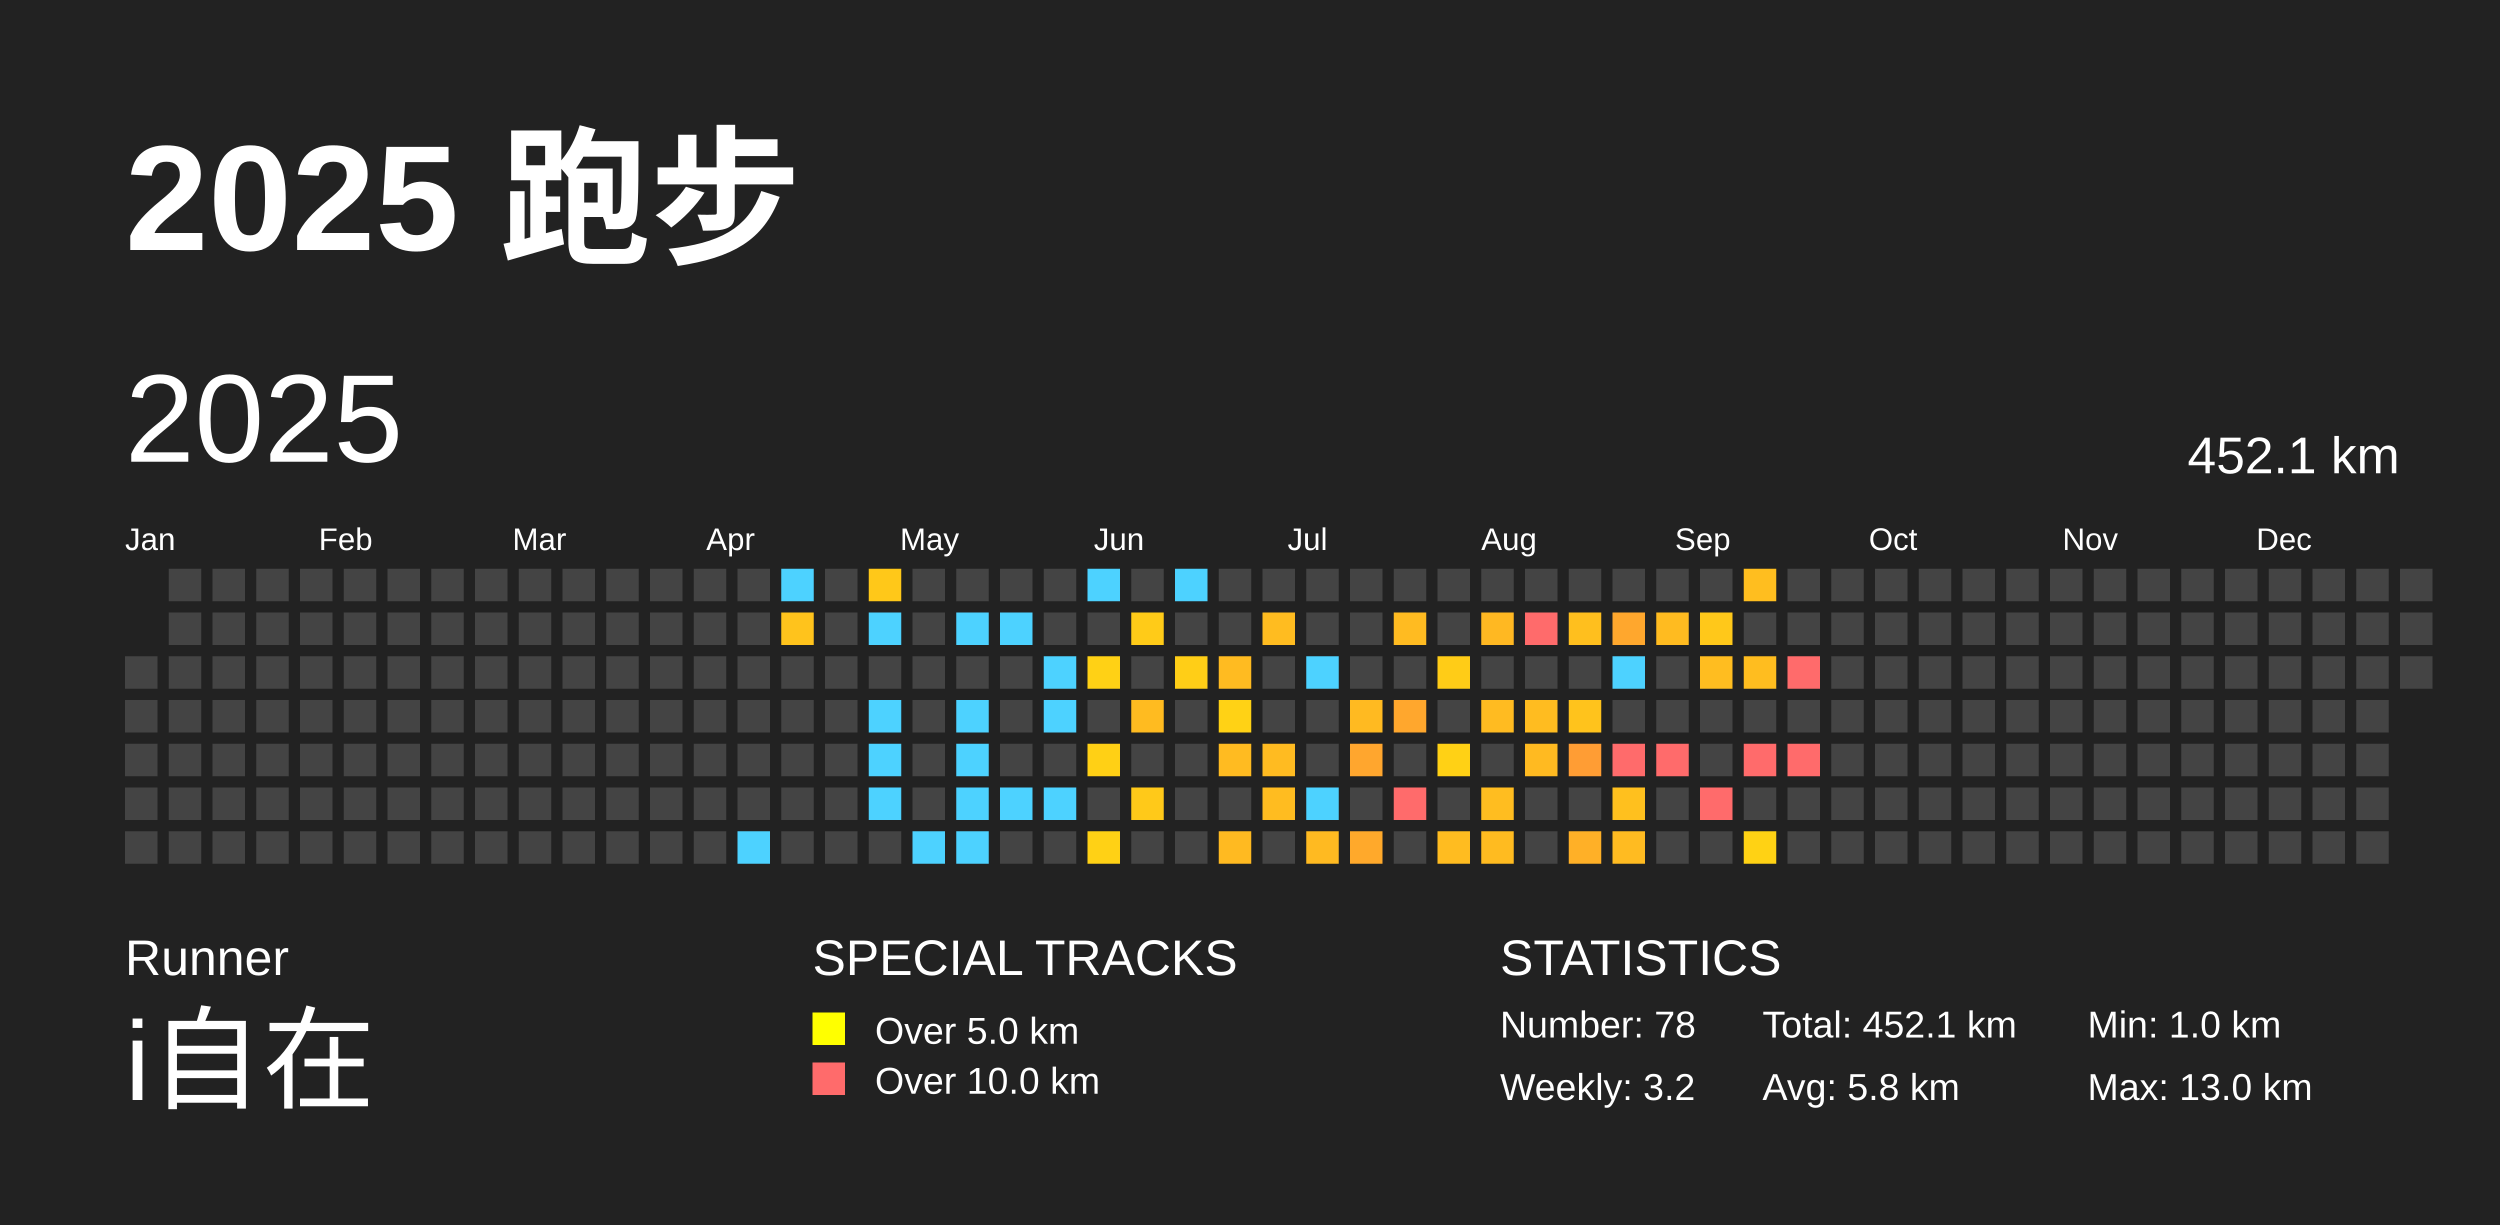
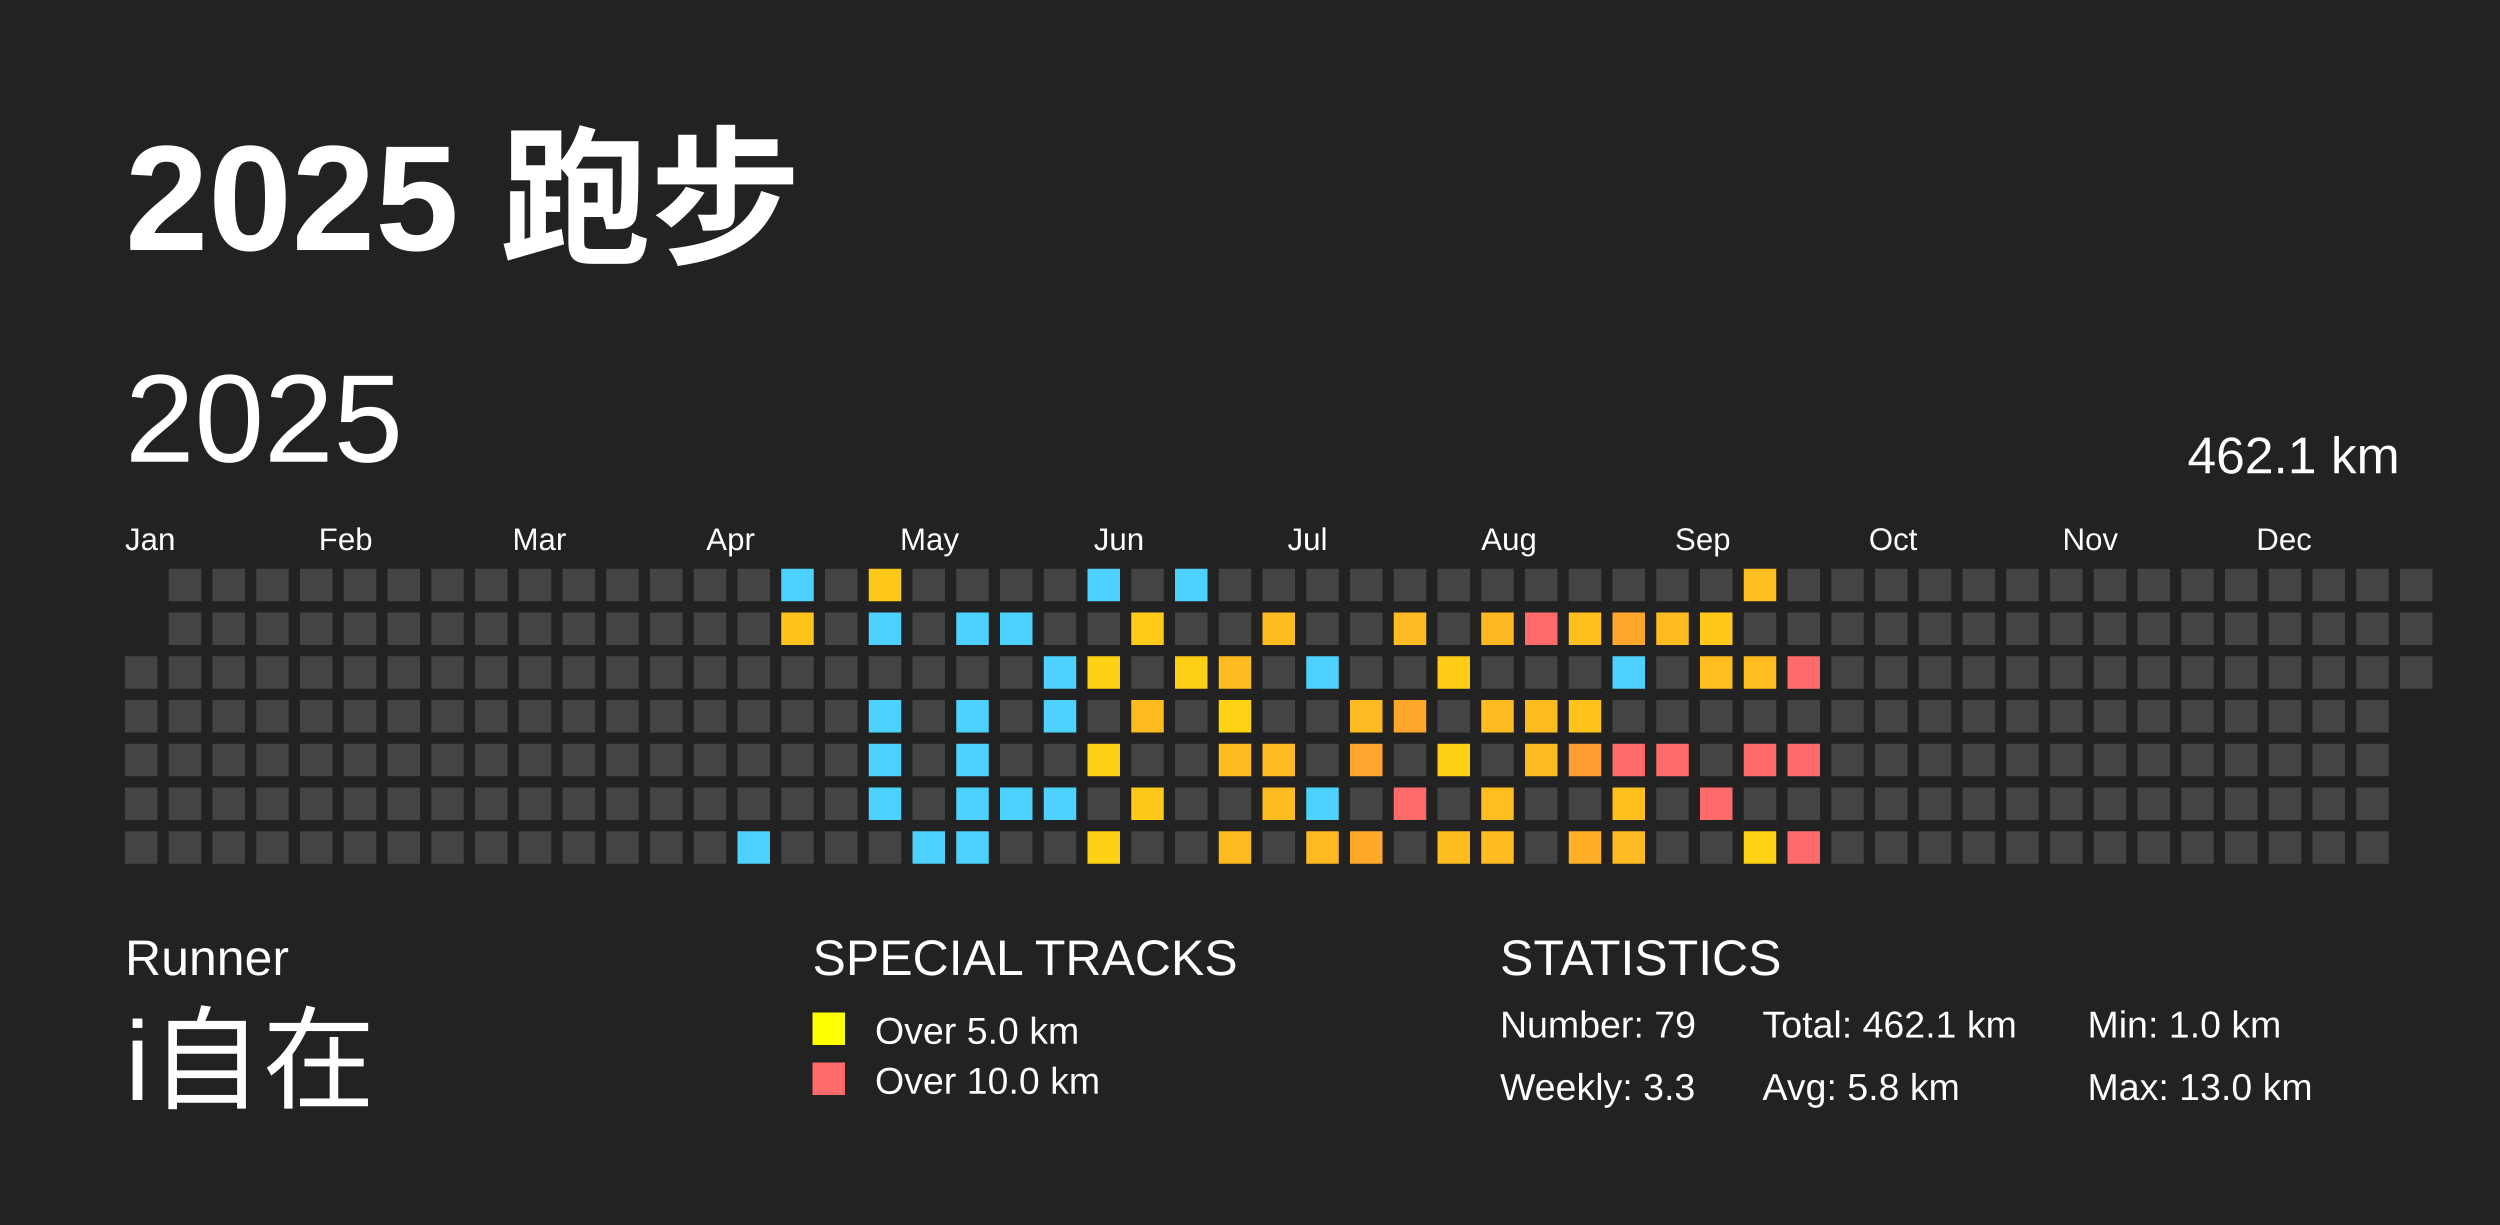
<svg xmlns="http://www.w3.org/2000/svg" baseProfile="full" height="98mm" version="1.1" viewBox="0,0,200,98" width="200mm">
  <defs />
  <rect fill="#222222" height="98" width="200" x="0" y="0" />
  <text fill="#FFFFFF" style="font-size:12px; font-family:Arial; font-weight:bold;" x="10" y="20">2025 跑步</text>
  <text fill="#FFFFFF" style="font-size:4px; font-family:Arial" x="10" y="78">Runner</text>
  <text fill="#FFFFFF" style="font-size:9px; font-family:Arial" x="10" y="88">i自在</text>
  <text fill="#FFFFFF" style="font-size:4px; font-family:Arial" x="65" y="78">SPECIAL TRACKS</text>
  <rect fill="#FFFF00" height="2.6" width="2.6" x="65" y="81" />
  <text fill="#FFFFFF" style="font-size:3px; font-family:Arial" x="70" y="83.5">Over 5.0 km</text>
  <rect fill="#FF6B6B" height="2.6" width="2.6" x="65" y="85" />
  <text fill="#FFFFFF" style="font-size:3px; font-family:Arial" x="70" y="87.5">Over 10.0 km</text>
  <text fill="#FFFFFF" style="font-size:4px; font-family:Arial" x="120" y="78">STATISTICS</text>
-   <text fill="#FFFFFF" style="font-size:3px; font-family:Arial" x="120" y="83">Number: 78</text>
-   <text fill="#FFFFFF" style="font-size:3px; font-family:Arial" x="120" y="88">Weekly: 3.2</text>
-   <text fill="#FFFFFF" style="font-size:3px; font-family:Arial" x="141" y="83">Total: 452.1 km</text>
+   <text fill="#FFFFFF" style="font-size:3px; font-family:Arial" x="120" y="83">Number: 79</text>
+   <text fill="#FFFFFF" style="font-size:3px; font-family:Arial" x="120" y="88">Weekly: 3.3</text>
+   <text fill="#FFFFFF" style="font-size:3px; font-family:Arial" x="141" y="83">Total: 462.1 km</text>
  <text fill="#FFFFFF" style="font-size:3px; font-family:Arial" x="141" y="88">Avg: 5.8 km</text>
  <text fill="#FFFFFF" style="font-size:3px; font-family:Arial" x="167" y="83">Min: 1.0 km</text>
  <text fill="#FFFFFF" style="font-size:3px; font-family:Arial" x="167" y="88">Max: 13.0 km</text>
  <text dominant-baseline="hanging" fill="#FFFFFF" style="font-size:10.0px; font-family:Arial;" x="10" y="30">2025</text>
-   <text dominant-baseline="hanging" fill="#FFFFFF" style="font-size:4.125px; font-family:Arial;" x="175" y="35">452.1 km</text>
+   <text dominant-baseline="hanging" fill="#FFFFFF" style="font-size:4.125px; font-family:Arial;" x="175" y="35">462.1 km</text>
  <text fill="#FFFFFF" style="font-size:2.5px; font-family:Arial" x="10.0" y="44">Jan</text>
  <text fill="#FFFFFF" style="font-size:2.5px; font-family:Arial" x="25.5" y="44">Feb</text>
  <text fill="#FFFFFF" style="font-size:2.5px; font-family:Arial" x="41.0" y="44">Mar</text>
  <text fill="#FFFFFF" style="font-size:2.5px; font-family:Arial" x="56.5" y="44">Apr</text>
  <text fill="#FFFFFF" style="font-size:2.5px; font-family:Arial" x="72.0" y="44">May</text>
  <text fill="#FFFFFF" style="font-size:2.5px; font-family:Arial" x="87.5" y="44">Jun</text>
  <text fill="#FFFFFF" style="font-size:2.5px; font-family:Arial" x="103.0" y="44">Jul</text>
  <text fill="#FFFFFF" style="font-size:2.5px; font-family:Arial" x="118.5" y="44">Aug</text>
  <text fill="#FFFFFF" style="font-size:2.5px; font-family:Arial" x="134.0" y="44">Sep</text>
  <text fill="#FFFFFF" style="font-size:2.5px; font-family:Arial" x="149.5" y="44">Oct</text>
  <text fill="#FFFFFF" style="font-size:2.5px; font-family:Arial" x="165.0" y="44">Nov</text>
  <text fill="#FFFFFF" style="font-size:2.5px; font-family:Arial" x="180.5" y="44">Dec</text>
  <rect fill="#444444" height="2.6" width="2.6" x="10.0" y="52.5" />
  <rect fill="#444444" height="2.6" width="2.6" x="10.0" y="56.0" />
  <rect fill="#444444" height="2.6" width="2.6" x="10.0" y="59.5" />
  <rect fill="#444444" height="2.6" width="2.6" x="10.0" y="63.0" />
  <rect fill="#444444" height="2.6" width="2.6" x="10.0" y="66.5" />
  <rect fill="#444444" height="2.6" width="2.6" x="13.5" y="45.5" />
  <rect fill="#444444" height="2.6" width="2.6" x="13.5" y="49.0" />
  <rect fill="#444444" height="2.6" width="2.6" x="13.5" y="52.5" />
  <rect fill="#444444" height="2.6" width="2.6" x="13.5" y="56.0" />
  <rect fill="#444444" height="2.6" width="2.6" x="13.5" y="59.5" />
  <rect fill="#444444" height="2.6" width="2.6" x="13.5" y="63.0" />
  <rect fill="#444444" height="2.6" width="2.6" x="13.5" y="66.5" />
  <rect fill="#444444" height="2.6" width="2.6" x="17.0" y="45.5" />
  <rect fill="#444444" height="2.6" width="2.6" x="17.0" y="49.0" />
  <rect fill="#444444" height="2.6" width="2.6" x="17.0" y="52.5" />
  <rect fill="#444444" height="2.6" width="2.6" x="17.0" y="56.0" />
  <rect fill="#444444" height="2.6" width="2.6" x="17.0" y="59.5" />
  <rect fill="#444444" height="2.6" width="2.6" x="17.0" y="63.0" />
  <rect fill="#444444" height="2.6" width="2.6" x="17.0" y="66.5" />
  <rect fill="#444444" height="2.6" width="2.6" x="20.5" y="45.5" />
  <rect fill="#444444" height="2.6" width="2.6" x="20.5" y="49.0" />
  <rect fill="#444444" height="2.6" width="2.6" x="20.5" y="52.5" />
  <rect fill="#444444" height="2.6" width="2.6" x="20.5" y="56.0" />
  <rect fill="#444444" height="2.6" width="2.6" x="20.5" y="59.5" />
  <rect fill="#444444" height="2.6" width="2.6" x="20.5" y="63.0" />
  <rect fill="#444444" height="2.6" width="2.6" x="20.5" y="66.5" />
  <rect fill="#444444" height="2.6" width="2.6" x="24.0" y="45.5" />
  <rect fill="#444444" height="2.6" width="2.6" x="24.0" y="49.0" />
  <rect fill="#444444" height="2.6" width="2.6" x="24.0" y="52.5" />
  <rect fill="#444444" height="2.6" width="2.6" x="24.0" y="56.0" />
  <rect fill="#444444" height="2.6" width="2.6" x="24.0" y="59.5" />
  <rect fill="#444444" height="2.6" width="2.6" x="24.0" y="63.0" />
  <rect fill="#444444" height="2.6" width="2.6" x="24.0" y="66.5" />
  <rect fill="#444444" height="2.6" width="2.6" x="27.5" y="45.5" />
  <rect fill="#444444" height="2.6" width="2.6" x="27.5" y="49.0" />
  <rect fill="#444444" height="2.6" width="2.6" x="27.5" y="52.5" />
  <rect fill="#444444" height="2.6" width="2.6" x="27.5" y="56.0" />
  <rect fill="#444444" height="2.6" width="2.6" x="27.5" y="59.5" />
  <rect fill="#444444" height="2.6" width="2.6" x="27.5" y="63.0" />
  <rect fill="#444444" height="2.6" width="2.6" x="27.5" y="66.5" />
  <rect fill="#444444" height="2.6" width="2.6" x="31.0" y="45.5" />
  <rect fill="#444444" height="2.6" width="2.6" x="31.0" y="49.0" />
  <rect fill="#444444" height="2.6" width="2.6" x="31.0" y="52.5" />
  <rect fill="#444444" height="2.6" width="2.6" x="31.0" y="56.0" />
  <rect fill="#444444" height="2.6" width="2.6" x="31.0" y="59.5" />
  <rect fill="#444444" height="2.6" width="2.6" x="31.0" y="63.0" />
  <rect fill="#444444" height="2.6" width="2.6" x="31.0" y="66.5" />
  <rect fill="#444444" height="2.6" width="2.6" x="34.5" y="45.5" />
  <rect fill="#444444" height="2.6" width="2.6" x="34.5" y="49.0" />
  <rect fill="#444444" height="2.6" width="2.6" x="34.5" y="52.5" />
  <rect fill="#444444" height="2.6" width="2.6" x="34.5" y="56.0" />
  <rect fill="#444444" height="2.6" width="2.6" x="34.5" y="59.5" />
  <rect fill="#444444" height="2.6" width="2.6" x="34.5" y="63.0" />
  <rect fill="#444444" height="2.6" width="2.6" x="34.5" y="66.5" />
  <rect fill="#444444" height="2.6" width="2.6" x="38.0" y="45.5" />
  <rect fill="#444444" height="2.6" width="2.6" x="38.0" y="49.0" />
  <rect fill="#444444" height="2.6" width="2.6" x="38.0" y="52.5" />
  <rect fill="#444444" height="2.6" width="2.6" x="38.0" y="56.0" />
  <rect fill="#444444" height="2.6" width="2.6" x="38.0" y="59.5" />
  <rect fill="#444444" height="2.6" width="2.6" x="38.0" y="63.0" />
  <rect fill="#444444" height="2.6" width="2.6" x="38.0" y="66.5" />
  <rect fill="#444444" height="2.6" width="2.6" x="41.5" y="45.5" />
  <rect fill="#444444" height="2.6" width="2.6" x="41.5" y="49.0" />
  <rect fill="#444444" height="2.6" width="2.6" x="41.5" y="52.5" />
  <rect fill="#444444" height="2.6" width="2.6" x="41.5" y="56.0" />
  <rect fill="#444444" height="2.6" width="2.6" x="41.5" y="59.5" />
  <rect fill="#444444" height="2.6" width="2.6" x="41.5" y="63.0" />
  <rect fill="#444444" height="2.6" width="2.6" x="41.5" y="66.5" />
  <rect fill="#444444" height="2.6" width="2.6" x="45.0" y="45.5" />
  <rect fill="#444444" height="2.6" width="2.6" x="45.0" y="49.0" />
  <rect fill="#444444" height="2.6" width="2.6" x="45.0" y="52.5" />
  <rect fill="#444444" height="2.6" width="2.6" x="45.0" y="56.0" />
  <rect fill="#444444" height="2.6" width="2.6" x="45.0" y="59.5" />
  <rect fill="#444444" height="2.6" width="2.6" x="45.0" y="63.0" />
  <rect fill="#444444" height="2.6" width="2.6" x="45.0" y="66.5" />
  <rect fill="#444444" height="2.6" width="2.6" x="48.5" y="45.5" />
  <rect fill="#444444" height="2.6" width="2.6" x="48.5" y="49.0" />
  <rect fill="#444444" height="2.6" width="2.6" x="48.5" y="52.5" />
  <rect fill="#444444" height="2.6" width="2.6" x="48.5" y="56.0" />
  <rect fill="#444444" height="2.6" width="2.6" x="48.5" y="59.5" />
  <rect fill="#444444" height="2.6" width="2.6" x="48.5" y="63.0" />
  <rect fill="#444444" height="2.6" width="2.6" x="48.5" y="66.5" />
  <rect fill="#444444" height="2.6" width="2.6" x="52.0" y="45.5" />
  <rect fill="#444444" height="2.6" width="2.6" x="52.0" y="49.0" />
  <rect fill="#444444" height="2.6" width="2.6" x="52.0" y="52.5" />
  <rect fill="#444444" height="2.6" width="2.6" x="52.0" y="56.0" />
  <rect fill="#444444" height="2.6" width="2.6" x="52.0" y="59.5" />
  <rect fill="#444444" height="2.6" width="2.6" x="52.0" y="63.0" />
  <rect fill="#444444" height="2.6" width="2.6" x="52.0" y="66.5" />
  <rect fill="#444444" height="2.6" width="2.6" x="55.5" y="45.5" />
  <rect fill="#444444" height="2.6" width="2.6" x="55.5" y="49.0" />
  <rect fill="#444444" height="2.6" width="2.6" x="55.5" y="52.5" />
  <rect fill="#444444" height="2.6" width="2.6" x="55.5" y="56.0" />
  <rect fill="#444444" height="2.6" width="2.6" x="55.5" y="59.5" />
  <rect fill="#444444" height="2.6" width="2.6" x="55.5" y="63.0" />
  <rect fill="#444444" height="2.6" width="2.6" x="55.5" y="66.5" />
  <rect fill="#444444" height="2.6" width="2.6" x="59.0" y="45.5" />
  <rect fill="#444444" height="2.6" width="2.6" x="59.0" y="49.0" />
  <rect fill="#444444" height="2.6" width="2.6" x="59.0" y="52.5" />
  <rect fill="#444444" height="2.6" width="2.6" x="59.0" y="56.0" />
  <rect fill="#444444" height="2.6" width="2.6" x="59.0" y="59.5" />
  <rect fill="#444444" height="2.6" width="2.6" x="59.0" y="63.0" />
  <rect fill="#4dd2ff" height="2.6" width="2.6" x="59.0" y="66.5" />
  <rect fill="#4dd2ff" height="2.6" width="2.6" x="62.5" y="45.5" />
  <rect fill="#ffc31c" height="2.6" width="2.6" x="62.5" y="49.0" />
  <rect fill="#444444" height="2.6" width="2.6" x="62.5" y="52.5" />
  <rect fill="#444444" height="2.6" width="2.6" x="62.5" y="56.0" />
  <rect fill="#444444" height="2.6" width="2.6" x="62.5" y="59.5" />
  <rect fill="#444444" height="2.6" width="2.6" x="62.5" y="63.0" />
  <rect fill="#444444" height="2.6" width="2.6" x="62.5" y="66.5" />
  <rect fill="#444444" height="2.6" width="2.6" x="66.0" y="45.5" />
  <rect fill="#444444" height="2.6" width="2.6" x="66.0" y="49.0" />
  <rect fill="#444444" height="2.6" width="2.6" x="66.0" y="52.5" />
  <rect fill="#444444" height="2.6" width="2.6" x="66.0" y="56.0" />
  <rect fill="#444444" height="2.6" width="2.6" x="66.0" y="59.5" />
  <rect fill="#444444" height="2.6" width="2.6" x="66.0" y="63.0" />
  <rect fill="#444444" height="2.6" width="2.6" x="66.0" y="66.5" />
  <rect fill="#ffc819" height="2.6" width="2.6" x="69.5" y="45.5" />
  <rect fill="#4dd2ff" height="2.6" width="2.6" x="69.5" y="49.0" />
  <rect fill="#444444" height="2.6" width="2.6" x="69.5" y="52.5" />
  <rect fill="#4dd2ff" height="2.6" width="2.6" x="69.5" y="56.0" />
  <rect fill="#4dd2ff" height="2.6" width="2.6" x="69.5" y="59.5" />
  <rect fill="#4dd2ff" height="2.6" width="2.6" x="69.5" y="63.0" />
  <rect fill="#444444" height="2.6" width="2.6" x="69.5" y="66.5" />
  <rect fill="#444444" height="2.6" width="2.6" x="73.0" y="45.5" />
  <rect fill="#444444" height="2.6" width="2.6" x="73.0" y="49.0" />
  <rect fill="#444444" height="2.6" width="2.6" x="73.0" y="52.5" />
  <rect fill="#444444" height="2.6" width="2.6" x="73.0" y="56.0" />
  <rect fill="#444444" height="2.6" width="2.6" x="73.0" y="59.5" />
  <rect fill="#444444" height="2.6" width="2.6" x="73.0" y="63.0" />
  <rect fill="#4dd2ff" height="2.6" width="2.6" x="73.0" y="66.5" />
  <rect fill="#444444" height="2.6" width="2.6" x="76.5" y="45.5" />
  <rect fill="#4dd2ff" height="2.6" width="2.6" x="76.5" y="49.0" />
  <rect fill="#444444" height="2.6" width="2.6" x="76.5" y="52.5" />
  <rect fill="#4dd2ff" height="2.6" width="2.6" x="76.5" y="56.0" />
  <rect fill="#4dd2ff" height="2.6" width="2.6" x="76.5" y="59.5" />
  <rect fill="#4dd2ff" height="2.6" width="2.6" x="76.5" y="63.0" />
  <rect fill="#4dd2ff" height="2.6" width="2.6" x="76.5" y="66.5" />
  <rect fill="#444444" height="2.6" width="2.6" x="80.0" y="45.5" />
  <rect fill="#4dd2ff" height="2.6" width="2.6" x="80.0" y="49.0" />
  <rect fill="#444444" height="2.6" width="2.6" x="80.0" y="52.5" />
  <rect fill="#444444" height="2.6" width="2.6" x="80.0" y="56.0" />
  <rect fill="#444444" height="2.6" width="2.6" x="80.0" y="59.5" />
  <rect fill="#4dd2ff" height="2.6" width="2.6" x="80.0" y="63.0" />
  <rect fill="#444444" height="2.6" width="2.6" x="80.0" y="66.5" />
  <rect fill="#444444" height="2.6" width="2.6" x="83.5" y="45.5" />
  <rect fill="#444444" height="2.6" width="2.6" x="83.5" y="49.0" />
  <rect fill="#4dd2ff" height="2.6" width="2.6" x="83.5" y="52.5" />
  <rect fill="#4dd2ff" height="2.6" width="2.6" x="83.5" y="56.0" />
  <rect fill="#444444" height="2.6" width="2.6" x="83.5" y="59.5" />
  <rect fill="#4dd2ff" height="2.6" width="2.6" x="83.5" y="63.0" />
  <rect fill="#444444" height="2.6" width="2.6" x="83.5" y="66.5" />
  <rect fill="#4dd2ff" height="2.6" width="2.6" x="87.0" y="45.5" />
  <rect fill="#444444" height="2.6" width="2.6" x="87.0" y="49.0" />
  <rect fill="#ffd115" height="2.6" width="2.6" x="87.0" y="52.5" />
  <rect fill="#444444" height="2.6" width="2.6" x="87.0" y="56.0" />
  <rect fill="#ffd015" height="2.6" width="2.6" x="87.0" y="59.5" />
  <rect fill="#444444" height="2.6" width="2.6" x="87.0" y="63.0" />
  <rect fill="#ffd115" height="2.6" width="2.6" x="87.0" y="66.5" />
  <rect fill="#444444" height="2.6" width="2.6" x="90.5" y="45.5" />
  <rect fill="#ffcb18" height="2.6" width="2.6" x="90.5" y="49.0" />
  <rect fill="#444444" height="2.6" width="2.6" x="90.5" y="52.5" />
  <rect fill="#ffbb20" height="2.6" width="2.6" x="90.5" y="56.0" />
  <rect fill="#444444" height="2.6" width="2.6" x="90.5" y="59.5" />
  <rect fill="#ffc919" height="2.6" width="2.6" x="90.5" y="63.0" />
  <rect fill="#444444" height="2.6" width="2.6" x="90.5" y="66.5" />
  <rect fill="#4dd2ff" height="2.6" width="2.6" x="94.0" y="45.5" />
  <rect fill="#444444" height="2.6" width="2.6" x="94.0" y="49.0" />
  <rect fill="#ffce17" height="2.6" width="2.6" x="94.0" y="52.5" />
  <rect fill="#444444" height="2.6" width="2.6" x="94.0" y="56.0" />
  <rect fill="#444444" height="2.6" width="2.6" x="94.0" y="59.5" />
  <rect fill="#444444" height="2.6" width="2.6" x="94.0" y="63.0" />
  <rect fill="#444444" height="2.6" width="2.6" x="94.0" y="66.5" />
  <rect fill="#444444" height="2.6" width="2.6" x="97.5" y="45.5" />
  <rect fill="#444444" height="2.6" width="2.6" x="97.5" y="49.0" />
  <rect fill="#ffbb21" height="2.6" width="2.6" x="97.5" y="52.5" />
  <rect fill="#ffd215" height="2.6" width="2.6" x="97.5" y="56.0" />
  <rect fill="#ffbb21" height="2.6" width="2.6" x="97.5" y="59.5" />
  <rect fill="#444444" height="2.6" width="2.6" x="97.5" y="63.0" />
  <rect fill="#ffba21" height="2.6" width="2.6" x="97.5" y="66.5" />
  <rect fill="#444444" height="2.6" width="2.6" x="101.0" y="45.5" />
  <rect fill="#ffbc20" height="2.6" width="2.6" x="101.0" y="49.0" />
  <rect fill="#444444" height="2.6" width="2.6" x="101.0" y="52.5" />
  <rect fill="#444444" height="2.6" width="2.6" x="101.0" y="56.0" />
  <rect fill="#ffbb21" height="2.6" width="2.6" x="101.0" y="59.5" />
  <rect fill="#ffbc20" height="2.6" width="2.6" x="101.0" y="63.0" />
  <rect fill="#444444" height="2.6" width="2.6" x="101.0" y="66.5" />
  <rect fill="#444444" height="2.6" width="2.6" x="104.5" y="45.5" />
  <rect fill="#444444" height="2.6" width="2.6" x="104.5" y="49.0" />
  <rect fill="#4dd2ff" height="2.6" width="2.6" x="104.5" y="52.5" />
  <rect fill="#444444" height="2.6" width="2.6" x="104.5" y="56.0" />
  <rect fill="#444444" height="2.6" width="2.6" x="104.5" y="59.5" />
  <rect fill="#4dd2ff" height="2.6" width="2.6" x="104.5" y="63.0" />
  <rect fill="#ffba21" height="2.6" width="2.6" x="104.5" y="66.5" />
  <rect fill="#444444" height="2.6" width="2.6" x="108.0" y="45.5" />
  <rect fill="#444444" height="2.6" width="2.6" x="108.0" y="49.0" />
  <rect fill="#444444" height="2.6" width="2.6" x="108.0" y="52.5" />
  <rect fill="#ffba21" height="2.6" width="2.6" x="108.0" y="56.0" />
  <rect fill="#ffa62e" height="2.6" width="2.6" x="108.0" y="59.5" />
  <rect fill="#444444" height="2.6" width="2.6" x="108.0" y="63.0" />
  <rect fill="#ffa92b" height="2.6" width="2.6" x="108.0" y="66.5" />
  <rect fill="#444444" height="2.6" width="2.6" x="111.5" y="45.5" />
  <rect fill="#ffbb21" height="2.6" width="2.6" x="111.5" y="49.0" />
  <rect fill="#444444" height="2.6" width="2.6" x="111.5" y="52.5" />
  <rect fill="#ffa72d" height="2.6" width="2.6" x="111.5" y="56.0" />
  <rect fill="#444444" height="2.6" width="2.6" x="111.5" y="59.5" />
  <rect fill="#FF6B6B" height="2.6" width="2.6" x="111.5" y="63.0" />
  <rect fill="#444444" height="2.6" width="2.6" x="111.5" y="66.5" />
  <rect fill="#444444" height="2.6" width="2.6" x="115.0" y="45.5" />
  <rect fill="#444444" height="2.6" width="2.6" x="115.0" y="49.0" />
  <rect fill="#ffcc17" height="2.6" width="2.6" x="115.0" y="52.5" />
  <rect fill="#444444" height="2.6" width="2.6" x="115.0" y="56.0" />
  <rect fill="#ffd115" height="2.6" width="2.6" x="115.0" y="59.5" />
  <rect fill="#444444" height="2.6" width="2.6" x="115.0" y="63.0" />
  <rect fill="#ffbc20" height="2.6" width="2.6" x="115.0" y="66.5" />
  <rect fill="#444444" height="2.6" width="2.6" x="118.5" y="45.5" />
  <rect fill="#ffb822" height="2.6" width="2.6" x="118.5" y="49.0" />
  <rect fill="#444444" height="2.6" width="2.6" x="118.5" y="52.5" />
  <rect fill="#ffbb21" height="2.6" width="2.6" x="118.5" y="56.0" />
  <rect fill="#444444" height="2.6" width="2.6" x="118.5" y="59.5" />
  <rect fill="#ffbd20" height="2.6" width="2.6" x="118.5" y="63.0" />
  <rect fill="#ffbb20" height="2.6" width="2.6" x="118.5" y="66.5" />
  <rect fill="#444444" height="2.6" width="2.6" x="122.0" y="45.5" />
  <rect fill="#FF6B6B" height="2.6" width="2.6" x="122.0" y="49.0" />
  <rect fill="#444444" height="2.6" width="2.6" x="122.0" y="52.5" />
  <rect fill="#ffbc20" height="2.6" width="2.6" x="122.0" y="56.0" />
  <rect fill="#ffba21" height="2.6" width="2.6" x="122.0" y="59.5" />
  <rect fill="#444444" height="2.6" width="2.6" x="122.0" y="63.0" />
  <rect fill="#444444" height="2.6" width="2.6" x="122.0" y="66.5" />
  <rect fill="#444444" height="2.6" width="2.6" x="125.5" y="45.5" />
  <rect fill="#ffbf1e" height="2.6" width="2.6" x="125.5" y="49.0" />
  <rect fill="#444444" height="2.6" width="2.6" x="125.5" y="52.5" />
  <rect fill="#ffc31c" height="2.6" width="2.6" x="125.5" y="56.0" />
  <rect fill="#ff9d34" height="2.6" width="2.6" x="125.5" y="59.5" />
  <rect fill="#444444" height="2.6" width="2.6" x="125.5" y="63.0" />
  <rect fill="#ffb027" height="2.6" width="2.6" x="125.5" y="66.5" />
  <rect fill="#444444" height="2.6" width="2.6" x="129.0" y="45.5" />
  <rect fill="#ffa72d" height="2.6" width="2.6" x="129.0" y="49.0" />
  <rect fill="#4dd2ff" height="2.6" width="2.6" x="129.0" y="52.5" />
  <rect fill="#444444" height="2.6" width="2.6" x="129.0" y="56.0" />
  <rect fill="#FF6B6B" height="2.6" width="2.6" x="129.0" y="59.5" />
  <rect fill="#ffc01e" height="2.6" width="2.6" x="129.0" y="63.0" />
  <rect fill="#ffbb21" height="2.6" width="2.6" x="129.0" y="66.5" />
  <rect fill="#444444" height="2.6" width="2.6" x="132.5" y="45.5" />
  <rect fill="#ffbb20" height="2.6" width="2.6" x="132.5" y="49.0" />
  <rect fill="#444444" height="2.6" width="2.6" x="132.5" y="52.5" />
  <rect fill="#444444" height="2.6" width="2.6" x="132.5" y="56.0" />
  <rect fill="#FF6B6B" height="2.6" width="2.6" x="132.5" y="59.5" />
  <rect fill="#444444" height="2.6" width="2.6" x="132.5" y="63.0" />
  <rect fill="#444444" height="2.6" width="2.6" x="132.5" y="66.5" />
  <rect fill="#444444" height="2.6" width="2.6" x="136.0" y="45.5" />
  <rect fill="#ffc81a" height="2.6" width="2.6" x="136.0" y="49.0" />
  <rect fill="#ffbd20" height="2.6" width="2.6" x="136.0" y="52.5" />
  <rect fill="#444444" height="2.6" width="2.6" x="136.0" y="56.0" />
  <rect fill="#444444" height="2.6" width="2.6" x="136.0" y="59.5" />
  <rect fill="#FF6B6B" height="2.6" width="2.6" x="136.0" y="63.0" />
  <rect fill="#444444" height="2.6" width="2.6" x="136.0" y="66.5" />
  <rect fill="#ffbe1f" height="2.6" width="2.6" x="139.5" y="45.5" />
  <rect fill="#444444" height="2.6" width="2.6" x="139.5" y="49.0" />
  <rect fill="#ffbd1f" height="2.6" width="2.6" x="139.5" y="52.5" />
  <rect fill="#444444" height="2.6" width="2.6" x="139.5" y="56.0" />
  <rect fill="#FF6B6B" height="2.6" width="2.6" x="139.5" y="59.5" />
  <rect fill="#444444" height="2.6" width="2.6" x="139.5" y="63.0" />
  <rect fill="#ffd214" height="2.6" width="2.6" x="139.5" y="66.5" />
  <rect fill="#444444" height="2.6" width="2.6" x="143.0" y="45.5" />
  <rect fill="#444444" height="2.6" width="2.6" x="143.0" y="49.0" />
  <rect fill="#FF6B6B" height="2.6" width="2.6" x="143.0" y="52.5" />
  <rect fill="#444444" height="2.6" width="2.6" x="143.0" y="56.0" />
  <rect fill="#FF6B6B" height="2.6" width="2.6" x="143.0" y="59.5" />
  <rect fill="#444444" height="2.6" width="2.6" x="143.0" y="63.0" />
-   <rect fill="#444444" height="2.6" width="2.6" x="143.0" y="66.5" />
+   <rect fill="#FF6B6B" height="2.6" width="2.6" x="143.0" y="66.5" />
  <rect fill="#444444" height="2.6" width="2.6" x="146.5" y="45.5" />
  <rect fill="#444444" height="2.6" width="2.6" x="146.5" y="49.0" />
  <rect fill="#444444" height="2.6" width="2.6" x="146.5" y="52.5" />
  <rect fill="#444444" height="2.6" width="2.6" x="146.5" y="56.0" />
  <rect fill="#444444" height="2.6" width="2.6" x="146.5" y="59.5" />
  <rect fill="#444444" height="2.6" width="2.6" x="146.5" y="63.0" />
  <rect fill="#444444" height="2.6" width="2.6" x="146.5" y="66.5" />
  <rect fill="#444444" height="2.6" width="2.6" x="150.0" y="45.5" />
  <rect fill="#444444" height="2.6" width="2.6" x="150.0" y="49.0" />
  <rect fill="#444444" height="2.6" width="2.6" x="150.0" y="52.5" />
  <rect fill="#444444" height="2.6" width="2.6" x="150.0" y="56.0" />
  <rect fill="#444444" height="2.6" width="2.6" x="150.0" y="59.5" />
  <rect fill="#444444" height="2.6" width="2.6" x="150.0" y="63.0" />
  <rect fill="#444444" height="2.6" width="2.6" x="150.0" y="66.5" />
  <rect fill="#444444" height="2.6" width="2.6" x="153.5" y="45.5" />
  <rect fill="#444444" height="2.6" width="2.6" x="153.5" y="49.0" />
  <rect fill="#444444" height="2.6" width="2.6" x="153.5" y="52.5" />
  <rect fill="#444444" height="2.6" width="2.6" x="153.5" y="56.0" />
  <rect fill="#444444" height="2.6" width="2.6" x="153.5" y="59.5" />
  <rect fill="#444444" height="2.6" width="2.6" x="153.5" y="63.0" />
  <rect fill="#444444" height="2.6" width="2.6" x="153.5" y="66.5" />
  <rect fill="#444444" height="2.6" width="2.6" x="157.0" y="45.5" />
  <rect fill="#444444" height="2.6" width="2.6" x="157.0" y="49.0" />
  <rect fill="#444444" height="2.6" width="2.6" x="157.0" y="52.5" />
  <rect fill="#444444" height="2.6" width="2.6" x="157.0" y="56.0" />
  <rect fill="#444444" height="2.6" width="2.6" x="157.0" y="59.5" />
  <rect fill="#444444" height="2.6" width="2.6" x="157.0" y="63.0" />
  <rect fill="#444444" height="2.6" width="2.6" x="157.0" y="66.5" />
  <rect fill="#444444" height="2.6" width="2.6" x="160.5" y="45.5" />
  <rect fill="#444444" height="2.6" width="2.6" x="160.5" y="49.0" />
  <rect fill="#444444" height="2.6" width="2.6" x="160.5" y="52.5" />
  <rect fill="#444444" height="2.6" width="2.6" x="160.5" y="56.0" />
  <rect fill="#444444" height="2.6" width="2.6" x="160.5" y="59.5" />
  <rect fill="#444444" height="2.6" width="2.6" x="160.5" y="63.0" />
  <rect fill="#444444" height="2.6" width="2.6" x="160.5" y="66.5" />
  <rect fill="#444444" height="2.6" width="2.6" x="164.0" y="45.5" />
  <rect fill="#444444" height="2.6" width="2.6" x="164.0" y="49.0" />
  <rect fill="#444444" height="2.6" width="2.6" x="164.0" y="52.5" />
  <rect fill="#444444" height="2.6" width="2.6" x="164.0" y="56.0" />
  <rect fill="#444444" height="2.6" width="2.6" x="164.0" y="59.5" />
  <rect fill="#444444" height="2.6" width="2.6" x="164.0" y="63.0" />
  <rect fill="#444444" height="2.6" width="2.6" x="164.0" y="66.5" />
  <rect fill="#444444" height="2.6" width="2.6" x="167.5" y="45.5" />
  <rect fill="#444444" height="2.6" width="2.6" x="167.5" y="49.0" />
  <rect fill="#444444" height="2.6" width="2.6" x="167.5" y="52.5" />
  <rect fill="#444444" height="2.6" width="2.6" x="167.5" y="56.0" />
  <rect fill="#444444" height="2.6" width="2.6" x="167.5" y="59.5" />
  <rect fill="#444444" height="2.6" width="2.6" x="167.5" y="63.0" />
  <rect fill="#444444" height="2.6" width="2.6" x="167.5" y="66.5" />
  <rect fill="#444444" height="2.6" width="2.6" x="171.0" y="45.5" />
  <rect fill="#444444" height="2.6" width="2.6" x="171.0" y="49.0" />
  <rect fill="#444444" height="2.6" width="2.6" x="171.0" y="52.5" />
  <rect fill="#444444" height="2.6" width="2.6" x="171.0" y="56.0" />
  <rect fill="#444444" height="2.6" width="2.6" x="171.0" y="59.5" />
  <rect fill="#444444" height="2.6" width="2.6" x="171.0" y="63.0" />
  <rect fill="#444444" height="2.6" width="2.6" x="171.0" y="66.5" />
  <rect fill="#444444" height="2.6" width="2.6" x="174.5" y="45.5" />
  <rect fill="#444444" height="2.6" width="2.6" x="174.5" y="49.0" />
  <rect fill="#444444" height="2.6" width="2.6" x="174.5" y="52.5" />
  <rect fill="#444444" height="2.6" width="2.6" x="174.5" y="56.0" />
  <rect fill="#444444" height="2.6" width="2.6" x="174.5" y="59.5" />
  <rect fill="#444444" height="2.6" width="2.6" x="174.5" y="63.0" />
  <rect fill="#444444" height="2.6" width="2.6" x="174.5" y="66.5" />
  <rect fill="#444444" height="2.6" width="2.6" x="178.0" y="45.5" />
  <rect fill="#444444" height="2.6" width="2.6" x="178.0" y="49.0" />
  <rect fill="#444444" height="2.6" width="2.6" x="178.0" y="52.5" />
  <rect fill="#444444" height="2.6" width="2.6" x="178.0" y="56.0" />
  <rect fill="#444444" height="2.6" width="2.6" x="178.0" y="59.5" />
  <rect fill="#444444" height="2.6" width="2.6" x="178.0" y="63.0" />
  <rect fill="#444444" height="2.6" width="2.6" x="178.0" y="66.5" />
  <rect fill="#444444" height="2.6" width="2.6" x="181.5" y="45.5" />
  <rect fill="#444444" height="2.6" width="2.6" x="181.5" y="49.0" />
  <rect fill="#444444" height="2.6" width="2.6" x="181.5" y="52.5" />
  <rect fill="#444444" height="2.6" width="2.6" x="181.5" y="56.0" />
  <rect fill="#444444" height="2.6" width="2.6" x="181.5" y="59.5" />
  <rect fill="#444444" height="2.6" width="2.6" x="181.5" y="63.0" />
  <rect fill="#444444" height="2.6" width="2.6" x="181.5" y="66.5" />
  <rect fill="#444444" height="2.6" width="2.6" x="185.0" y="45.5" />
  <rect fill="#444444" height="2.6" width="2.6" x="185.0" y="49.0" />
  <rect fill="#444444" height="2.6" width="2.6" x="185.0" y="52.5" />
  <rect fill="#444444" height="2.6" width="2.6" x="185.0" y="56.0" />
  <rect fill="#444444" height="2.6" width="2.6" x="185.0" y="59.5" />
  <rect fill="#444444" height="2.6" width="2.6" x="185.0" y="63.0" />
  <rect fill="#444444" height="2.6" width="2.6" x="185.0" y="66.5" />
  <rect fill="#444444" height="2.6" width="2.6" x="188.5" y="45.5" />
  <rect fill="#444444" height="2.6" width="2.6" x="188.5" y="49.0" />
  <rect fill="#444444" height="2.6" width="2.6" x="188.5" y="52.5" />
  <rect fill="#444444" height="2.6" width="2.6" x="188.5" y="56.0" />
  <rect fill="#444444" height="2.6" width="2.6" x="188.5" y="59.5" />
  <rect fill="#444444" height="2.6" width="2.6" x="188.5" y="63.0" />
  <rect fill="#444444" height="2.6" width="2.6" x="188.5" y="66.5" />
  <rect fill="#444444" height="2.6" width="2.6" x="192.0" y="45.5" />
  <rect fill="#444444" height="2.6" width="2.6" x="192.0" y="49.0" />
  <rect fill="#444444" height="2.6" width="2.6" x="192.0" y="52.5" />
</svg>
